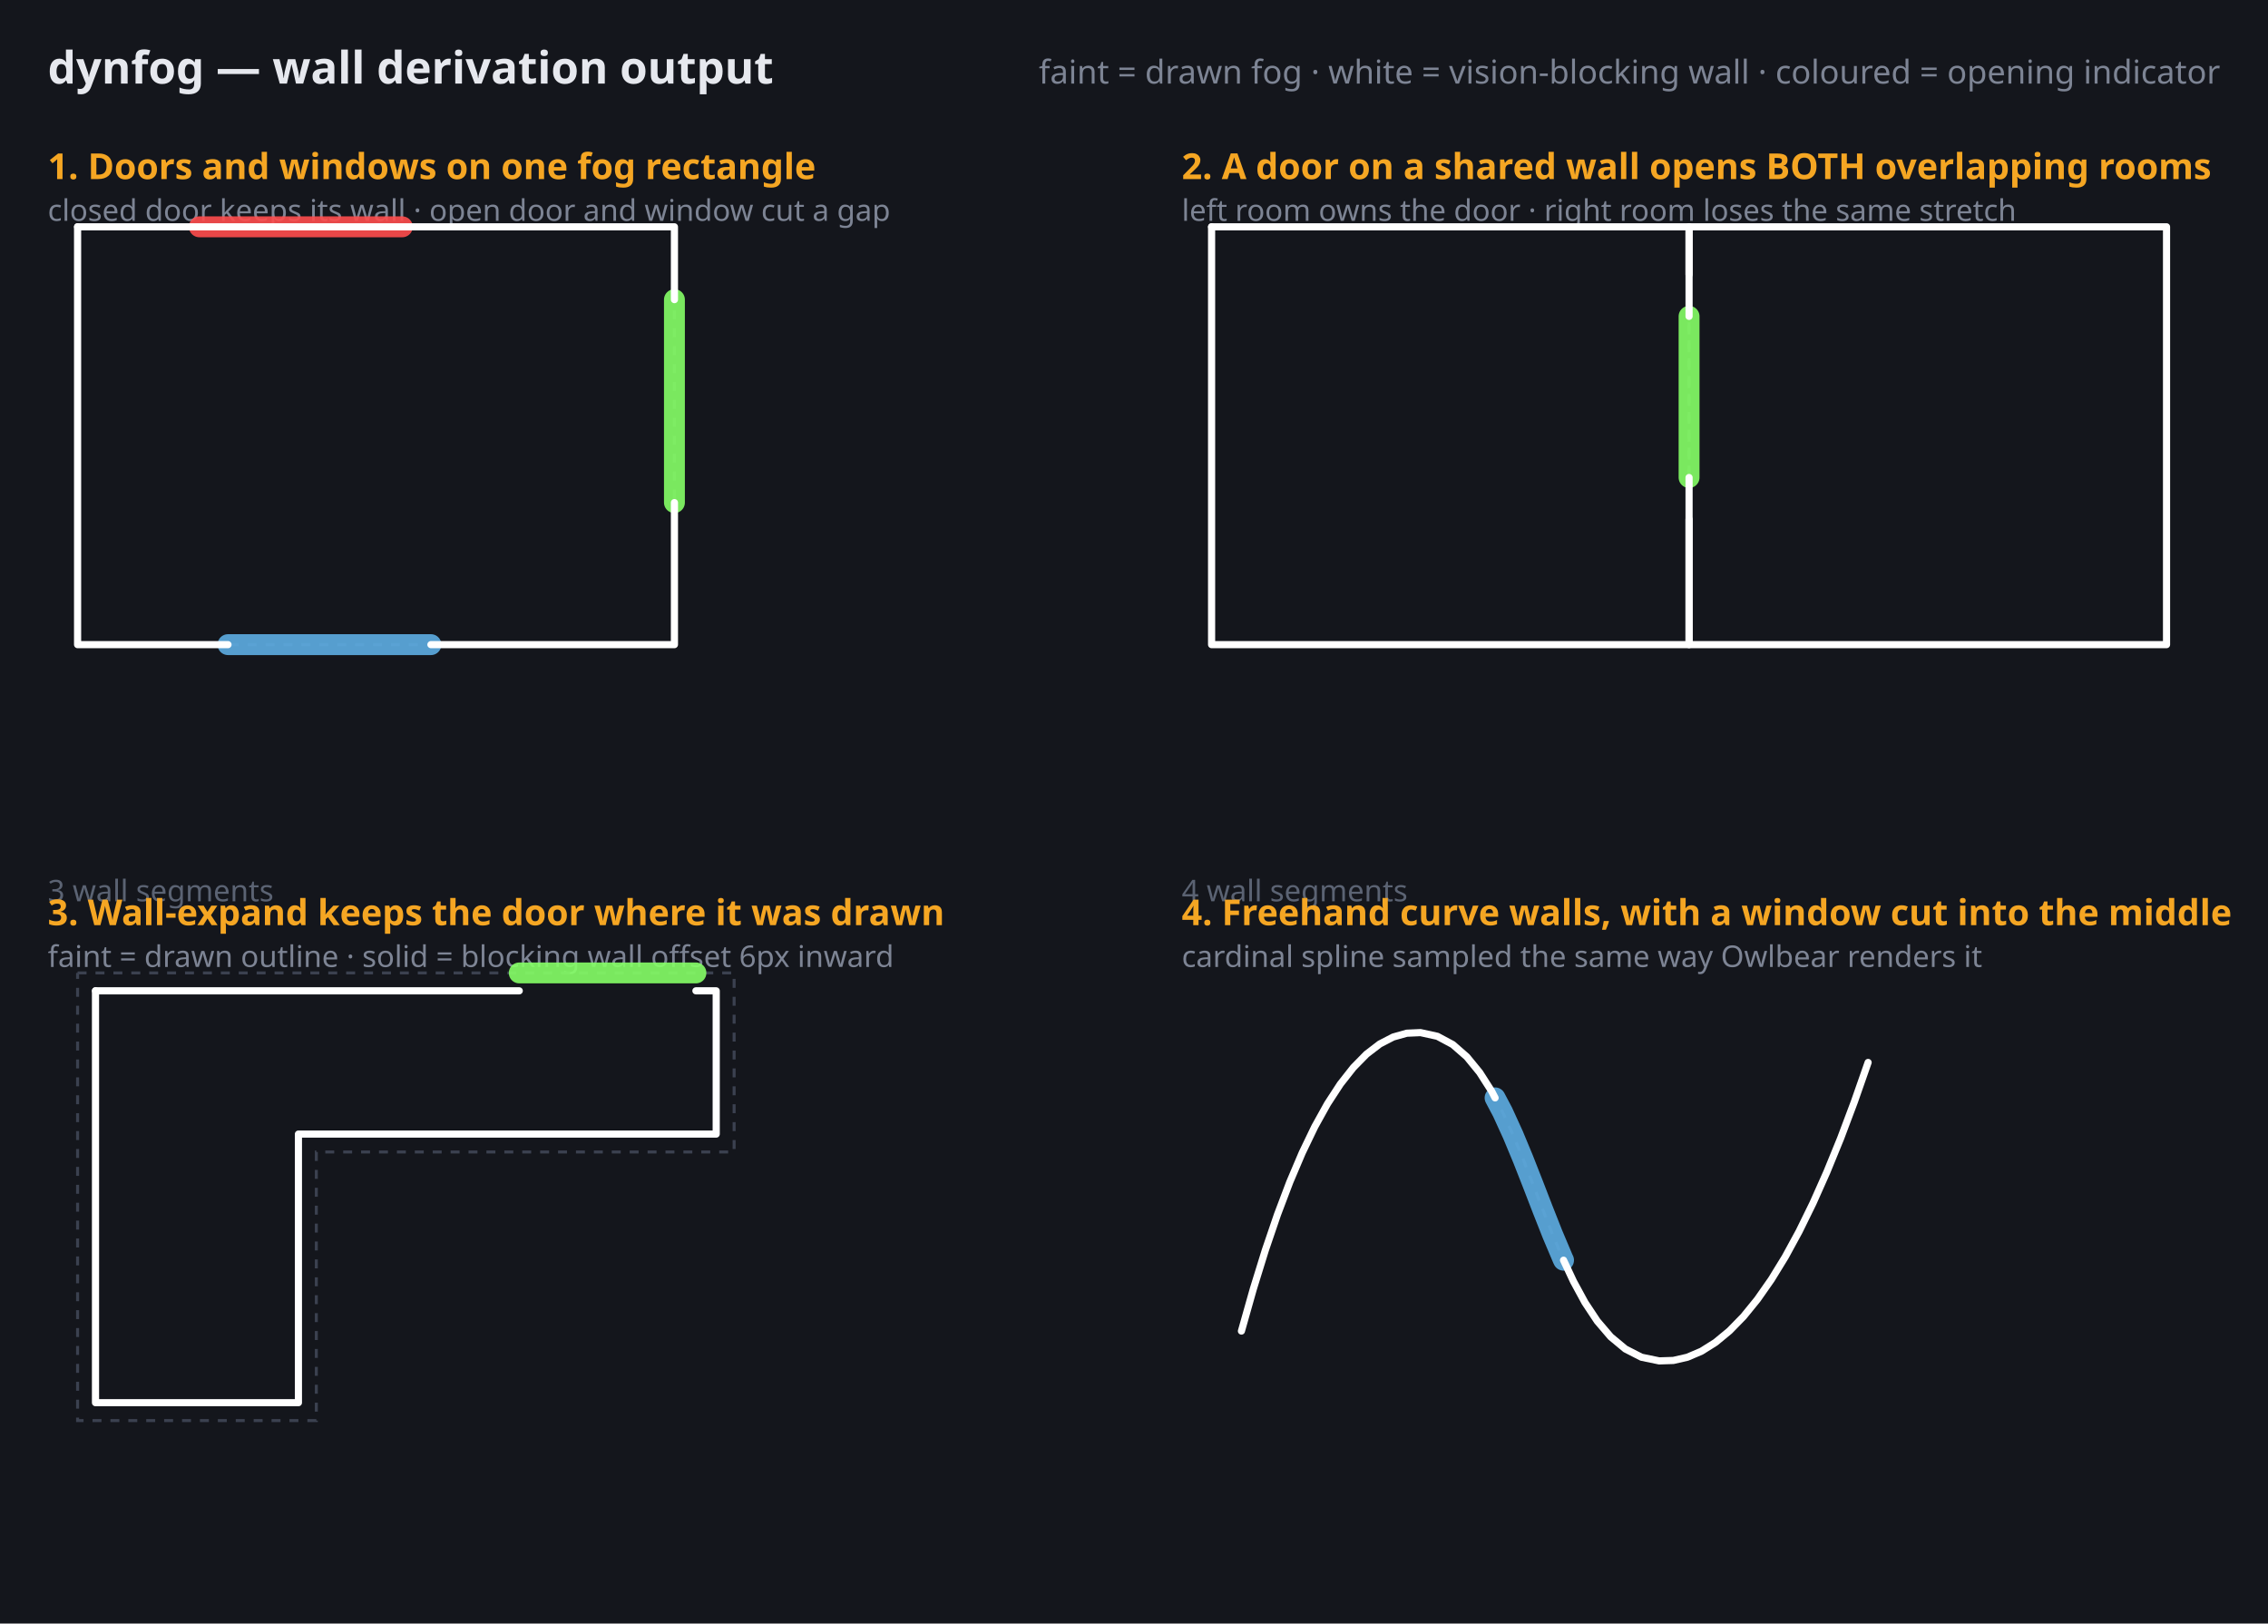
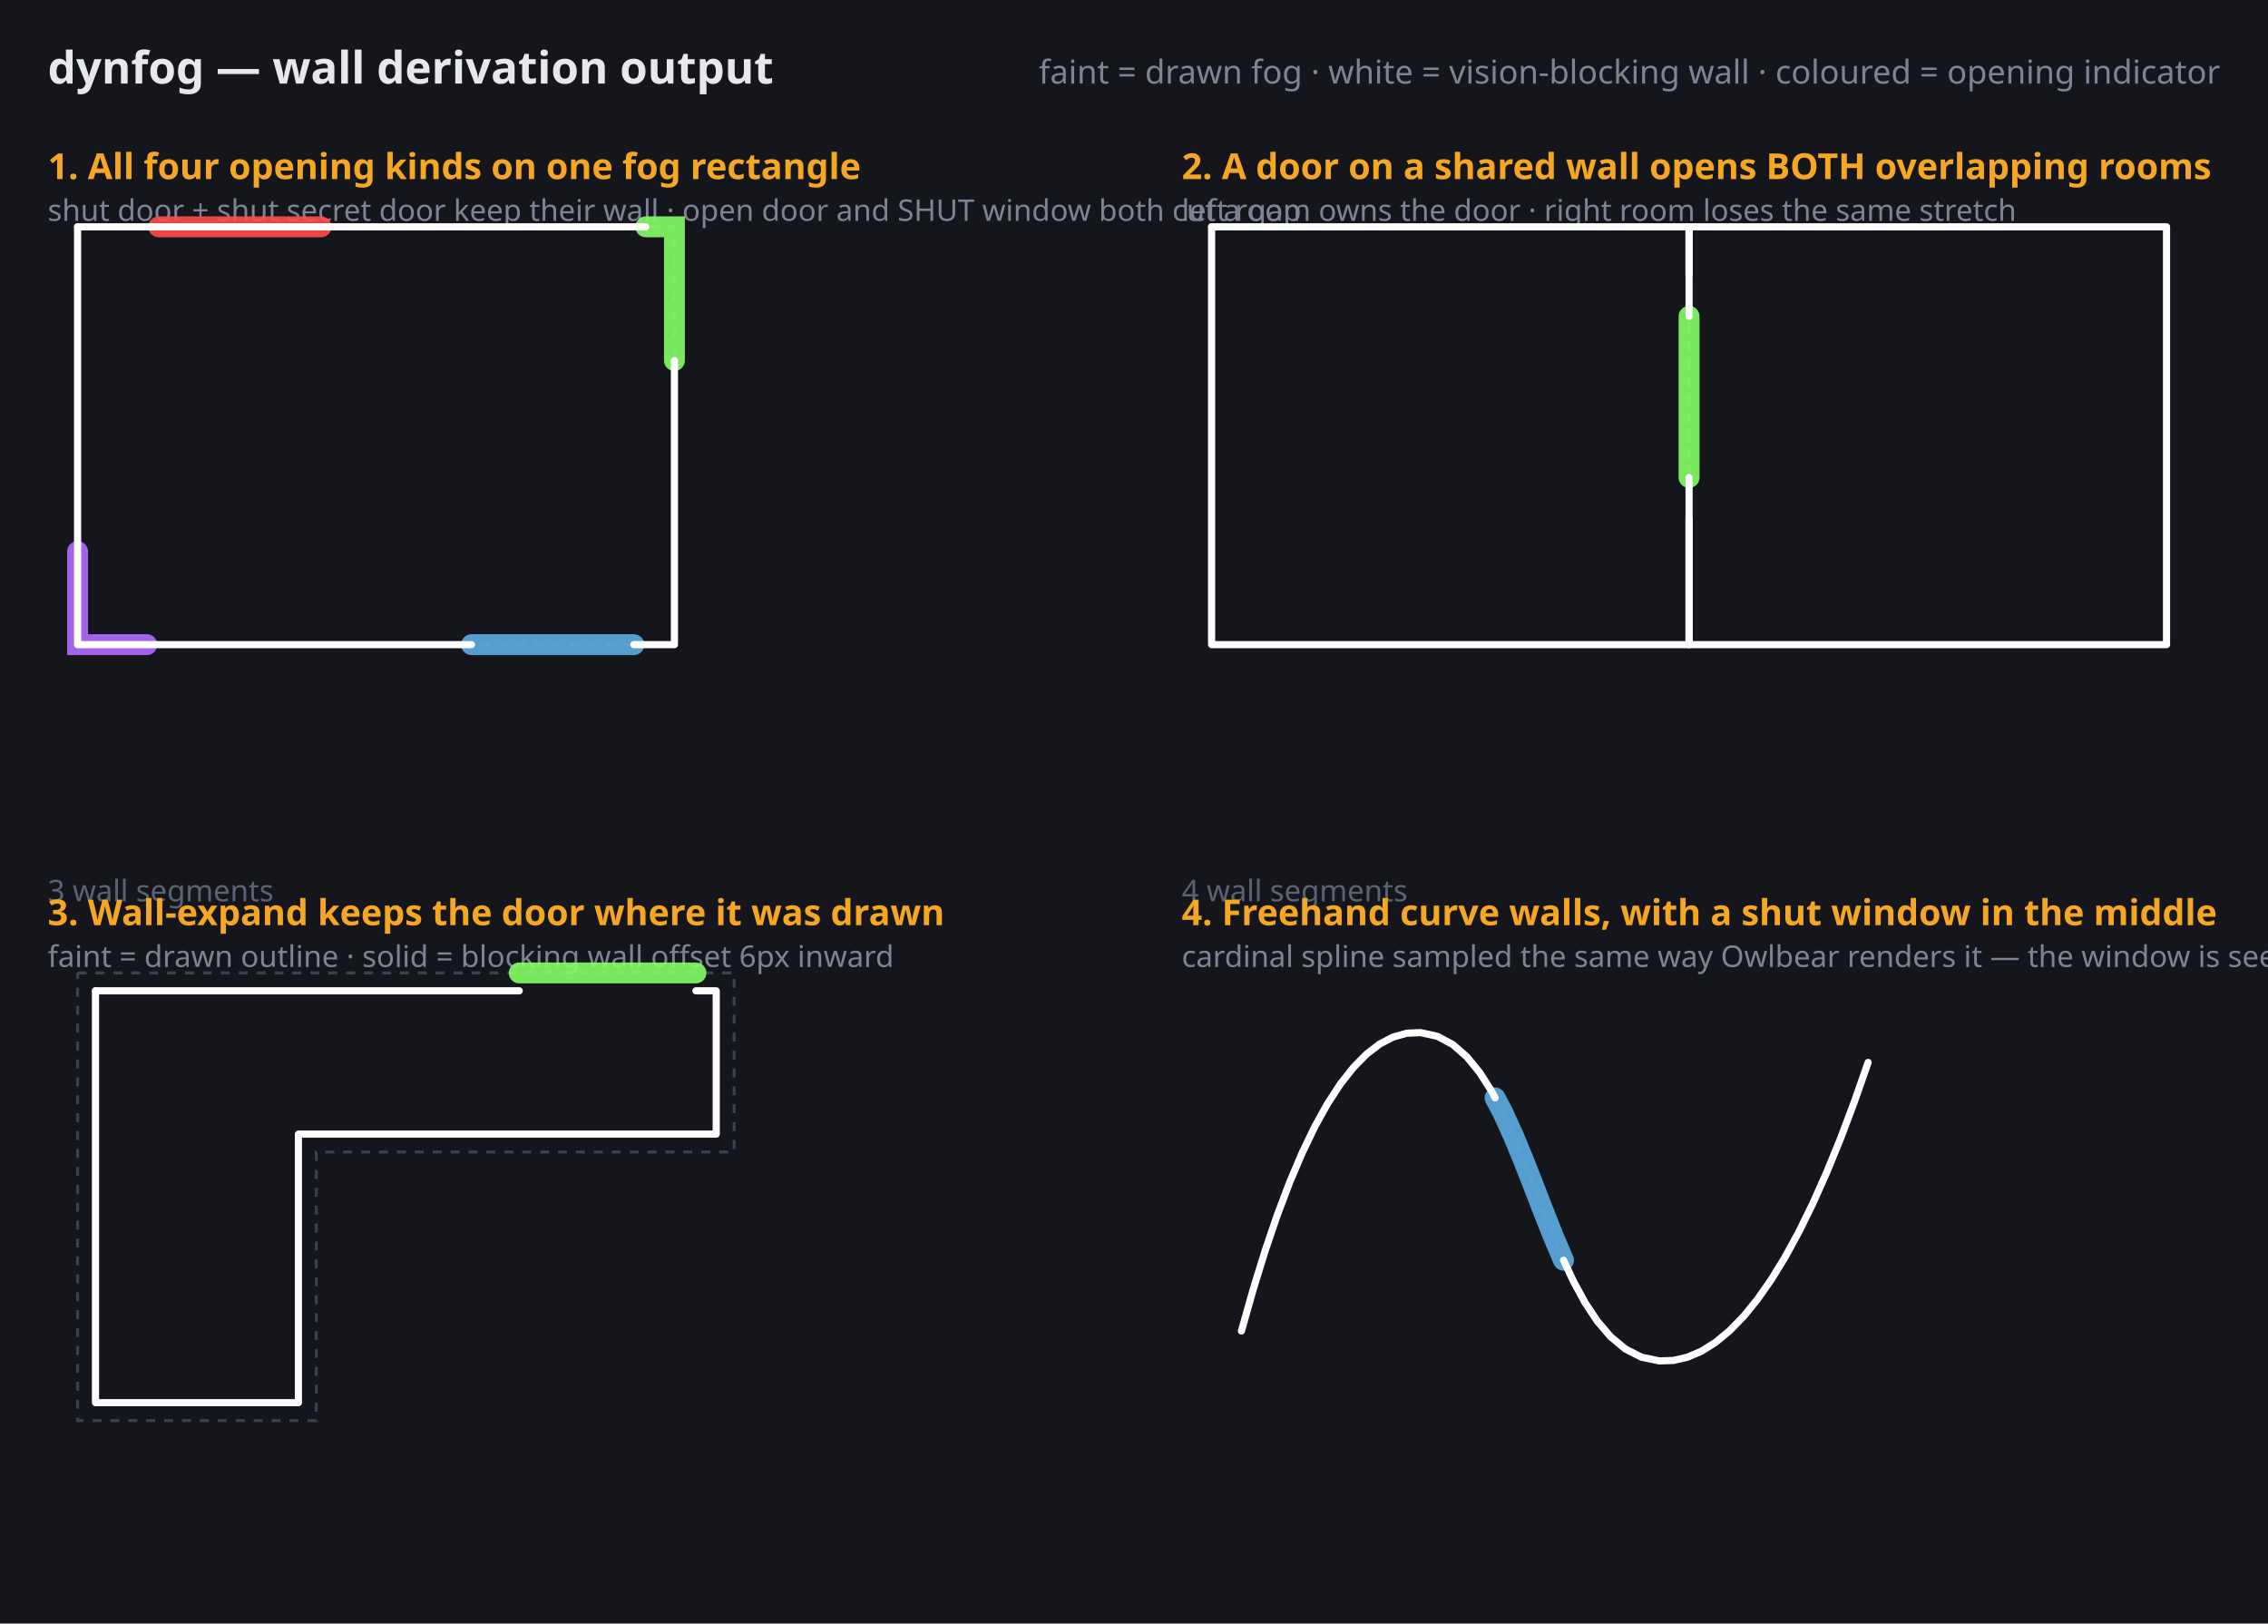
<svg xmlns="http://www.w3.org/2000/svg" width="760" height="544" viewBox="0 0 760 544" font-family="ui-sans-serif, system-ui, sans-serif">
  <rect width="760" height="544" fill="#14161c" />
  <text x="16" y="28" fill="#e6e8ee" font-size="15" font-weight="600">dynfog — wall derivation output</text>
  <text x="744" y="28" fill="#7d8494" font-size="11" text-anchor="end">faint = drawn fog · white = vision-blocking wall · coloured = opening indicator</text>
-   <text x="16" y="60" fill="#f5a623" font-size="12" font-weight="600">1. Doors and windows on one fog rectangle</text>
-   <text x="16" y="74" fill="#7d8494" font-size="10">closed door keeps its wall · open door and window cut a gap</text>
+   <text x="16" y="60" fill="#f5a623" font-size="12" font-weight="600">1. All four opening kinds on one fog rectangle</text>
+   <text x="16" y="74" fill="#7d8494" font-size="10">shut door + shut secret door keep their wall · open door and SHUT window both cut a gap</text>
  <path d="M26.00 76.00 L226.00 76.00 L226.00 216.00 L26.00 216.00 L26.00 76.00" fill="none" stroke="#3b4150" stroke-width="1" stroke-dasharray="3 3" />
-   <path d="M66.80 76.00 L134.80 76.00" fill="none" stroke="#ff4d4d" stroke-width="7" stroke-linecap="round" opacity="0.9" />
-   <path d="M226.00 100.40 L226.00 168.40" fill="none" stroke="#85ff66" stroke-width="7" stroke-linecap="round" opacity="0.9" />
-   <path d="M144.40 216.00 L76.40 216.00" fill="none" stroke="#5dade2" stroke-width="7" stroke-linecap="round" opacity="0.9" />
-   <path d="M26.00 76.00 L226.00 76.00 L226.00 100.40" fill="none" stroke="#ffffff" stroke-width="2.4" stroke-linejoin="round" stroke-linecap="round" />
-   <path d="M226.00 168.40 L226.00 216.00 L144.40 216.00" fill="none" stroke="#ffffff" stroke-width="2.4" stroke-linejoin="round" stroke-linecap="round" />
-   <path d="M76.40 216.00 L26.00 216.00 L26.00 76.00" fill="none" stroke="#ffffff" stroke-width="2.4" stroke-linejoin="round" stroke-linecap="round" />
+   <path d="M53.20 76.00 L107.60 76.00" fill="none" stroke="#ff4d4d" stroke-width="7" stroke-linecap="round" opacity="0.9" />
+   <path d="M216.40 76.00 L226.00 76.00 L226.00 120.80" fill="none" stroke="#85ff66" stroke-width="7" stroke-linecap="round" opacity="0.9" />
+   <path d="M212.40 216.00 L158.00 216.00" fill="none" stroke="#5dade2" stroke-width="7" stroke-linecap="round" opacity="0.9" />
+   <path d="M49.20 216.00 L26.00 216.00 L26.00 184.80" fill="none" stroke="#b06bff" stroke-width="7" stroke-linecap="round" opacity="0.9" />
+   <path d="M26.00 76.00 L216.40 76.00" fill="none" stroke="#ffffff" stroke-width="2.4" stroke-linejoin="round" stroke-linecap="round" />
+   <path d="M226.00 120.80 L226.00 216.00 L212.40 216.00" fill="none" stroke="#ffffff" stroke-width="2.4" stroke-linejoin="round" stroke-linecap="round" />
+   <path d="M158.00 216.00 L26.00 216.00 L26.00 76.00" fill="none" stroke="#ffffff" stroke-width="2.4" stroke-linejoin="round" stroke-linecap="round" />
  <text x="16" y="302" fill="#5b6373" font-size="10">3 wall segments</text>
  <text x="396" y="60" fill="#f5a623" font-size="12" font-weight="600">2. A door on a shared wall opens BOTH overlapping rooms</text>
  <text x="396" y="74" fill="#7d8494" font-size="10">left room owns the door · right room loses the same stretch</text>
  <path d="M406.00 76.00 L566.00 76.00 L566.00 216.00 L406.00 216.00 L406.00 76.00" fill="none" stroke="#3b4150" stroke-width="1" stroke-dasharray="3 3" />
  <path d="M566.00 76.00 L726.00 76.00 L726.00 216.00 L566.00 216.00 L566.00 76.00" fill="none" stroke="#3b4150" stroke-width="1" stroke-dasharray="3 3" />
  <path d="M566.00 106.00 L566.00 160.00" fill="none" stroke="#85ff66" stroke-width="7" stroke-linecap="round" opacity="0.9" />
  <path d="M406.00 76.00 L566.00 76.00 L566.00 106.00" fill="none" stroke="#ffffff" stroke-width="2.4" stroke-linejoin="round" stroke-linecap="round" />
  <path d="M566.00 160.00 L566.00 216.00 L406.00 216.00 L406.00 76.00" fill="none" stroke="#ffffff" stroke-width="2.4" stroke-linejoin="round" stroke-linecap="round" />
  <path d="M566.00 76.00 L726.00 76.00 L726.00 216.00 L566.00 216.00 L566.00 174.00" fill="none" stroke="#ffffff" stroke-width="2.4" stroke-linejoin="round" stroke-linecap="round" />
  <path d="M566.00 92.00 L566.00 76.00" fill="none" stroke="#ffffff" stroke-width="2.4" stroke-linejoin="round" stroke-linecap="round" />
  <text x="396" y="302" fill="#5b6373" font-size="10">4 wall segments</text>
  <text x="16" y="310" fill="#f5a623" font-size="12" font-weight="600">3. Wall-expand keeps the door where it was drawn</text>
  <text x="16" y="324" fill="#7d8494" font-size="10">faint = drawn outline · solid = blocking wall offset 6px inward</text>
  <path d="M26.00 326.00 L246.00 326.00 L246.00 386.00 L106.00 386.00 L106.00 476.00 L26.00 476.00 L26.00 326.00" fill="none" stroke="#3b4150" stroke-width="1" stroke-dasharray="3 3" />
  <path d="M174.00 326.00 L233.20 326.00" fill="none" stroke="#85ff66" stroke-width="7" stroke-linecap="round" opacity="0.9" />
  <path d="M32.00 332.00 L174.00 332.00" fill="none" stroke="#ffffff" stroke-width="2.4" stroke-linejoin="round" stroke-linecap="round" />
  <path d="M233.20 332.00 L240.00 332.00 L240.00 380.00 L100.00 380.00 L100.00 470.00 L32.00 470.00 L32.00 332.00" fill="none" stroke="#ffffff" stroke-width="2.4" stroke-linejoin="round" stroke-linecap="round" />
  <text x="16" y="552" fill="#5b6373" font-size="10">2 wall segments</text>
-   <text x="396" y="310" fill="#f5a623" font-size="12" font-weight="600">4. Freehand curve walls, with a window cut into the middle</text>
-   <text x="396" y="324" fill="#7d8494" font-size="10">cardinal spline sampled the same way Owlbear renders it</text>
+   <text x="396" y="310" fill="#f5a623" font-size="12" font-weight="600">4. Freehand curve walls, with a shut window in the middle</text>
+   <text x="396" y="324" fill="#7d8494" font-size="10">cardinal spline sampled the same way Owlbear renders it — the window is see-through shut</text>
  <path d="M416.00 446.00 L419.98 431.92 L424.01 418.90 L428.08 406.96 L432.20 396.08 L436.37 386.27 L440.58 377.52 L444.84 369.85 L449.15 363.24 L453.51 357.70 L457.91 353.22 L462.36 349.81 L466.86 347.48 L471.41 346.20 L476.00 346.00 L481.67 347.24 L486.82 350.00 L491.52 354.10 L495.83 359.36 L499.81 365.59 L503.52 372.63 L507.02 380.30 L510.39 388.41 L513.68 396.79 L516.95 405.25 L520.26 413.63 L523.69 421.74 L527.29 429.40 L531.12 436.44 L535.25 442.67 L539.74 447.92 L544.66 452.01 L550.05 454.77 L556.00 456.00 L560.73 455.85 L565.44 454.77 L570.15 452.76 L574.85 449.81 L579.54 445.94 L584.23 441.14 L588.90 435.40 L593.57 428.73 L598.23 421.14 L602.88 412.61 L607.52 403.15 L612.15 392.76 L616.78 381.44 L621.39 369.18 L626.00 356.00" fill="none" stroke="#3b4150" stroke-width="1" stroke-dasharray="3 3" />
  <path d="M501.00 367.87 L503.52 372.63 L507.02 380.30 L510.39 388.41 L513.68 396.79 L516.95 405.25 L520.26 413.63 L523.69 421.74 L523.94 422.26" fill="none" stroke="#5dade2" stroke-width="7" stroke-linecap="round" opacity="0.9" />
  <path d="M416.00 446.00 L419.98 431.92 L424.01 418.90 L428.08 406.96 L432.20 396.08 L436.37 386.27 L440.58 377.52 L444.84 369.85 L449.15 363.24 L453.51 357.70 L457.91 353.22 L462.36 349.81 L466.86 347.48 L471.41 346.20 L476.00 346.00 L481.67 347.24 L486.82 350.00 L491.52 354.10 L495.83 359.36 L499.81 365.59 L501.00 367.87" fill="none" stroke="#ffffff" stroke-width="2.4" stroke-linejoin="round" stroke-linecap="round" />
  <path d="M523.94 422.26 L527.29 429.40 L531.12 436.44 L535.25 442.67 L539.74 447.92 L544.66 452.01 L550.05 454.77 L556.00 456.00 L560.73 455.85 L565.44 454.77 L570.15 452.76 L574.85 449.81 L579.54 445.94 L584.23 441.14 L588.90 435.40 L593.57 428.73 L598.23 421.14 L602.88 412.61 L607.52 403.15 L612.15 392.76 L616.78 381.44 L621.39 369.18 L626.00 356.00" fill="none" stroke="#ffffff" stroke-width="2.4" stroke-linejoin="round" stroke-linecap="round" />
  <text x="396" y="552" fill="#5b6373" font-size="10">2 wall segments</text>
</svg>
